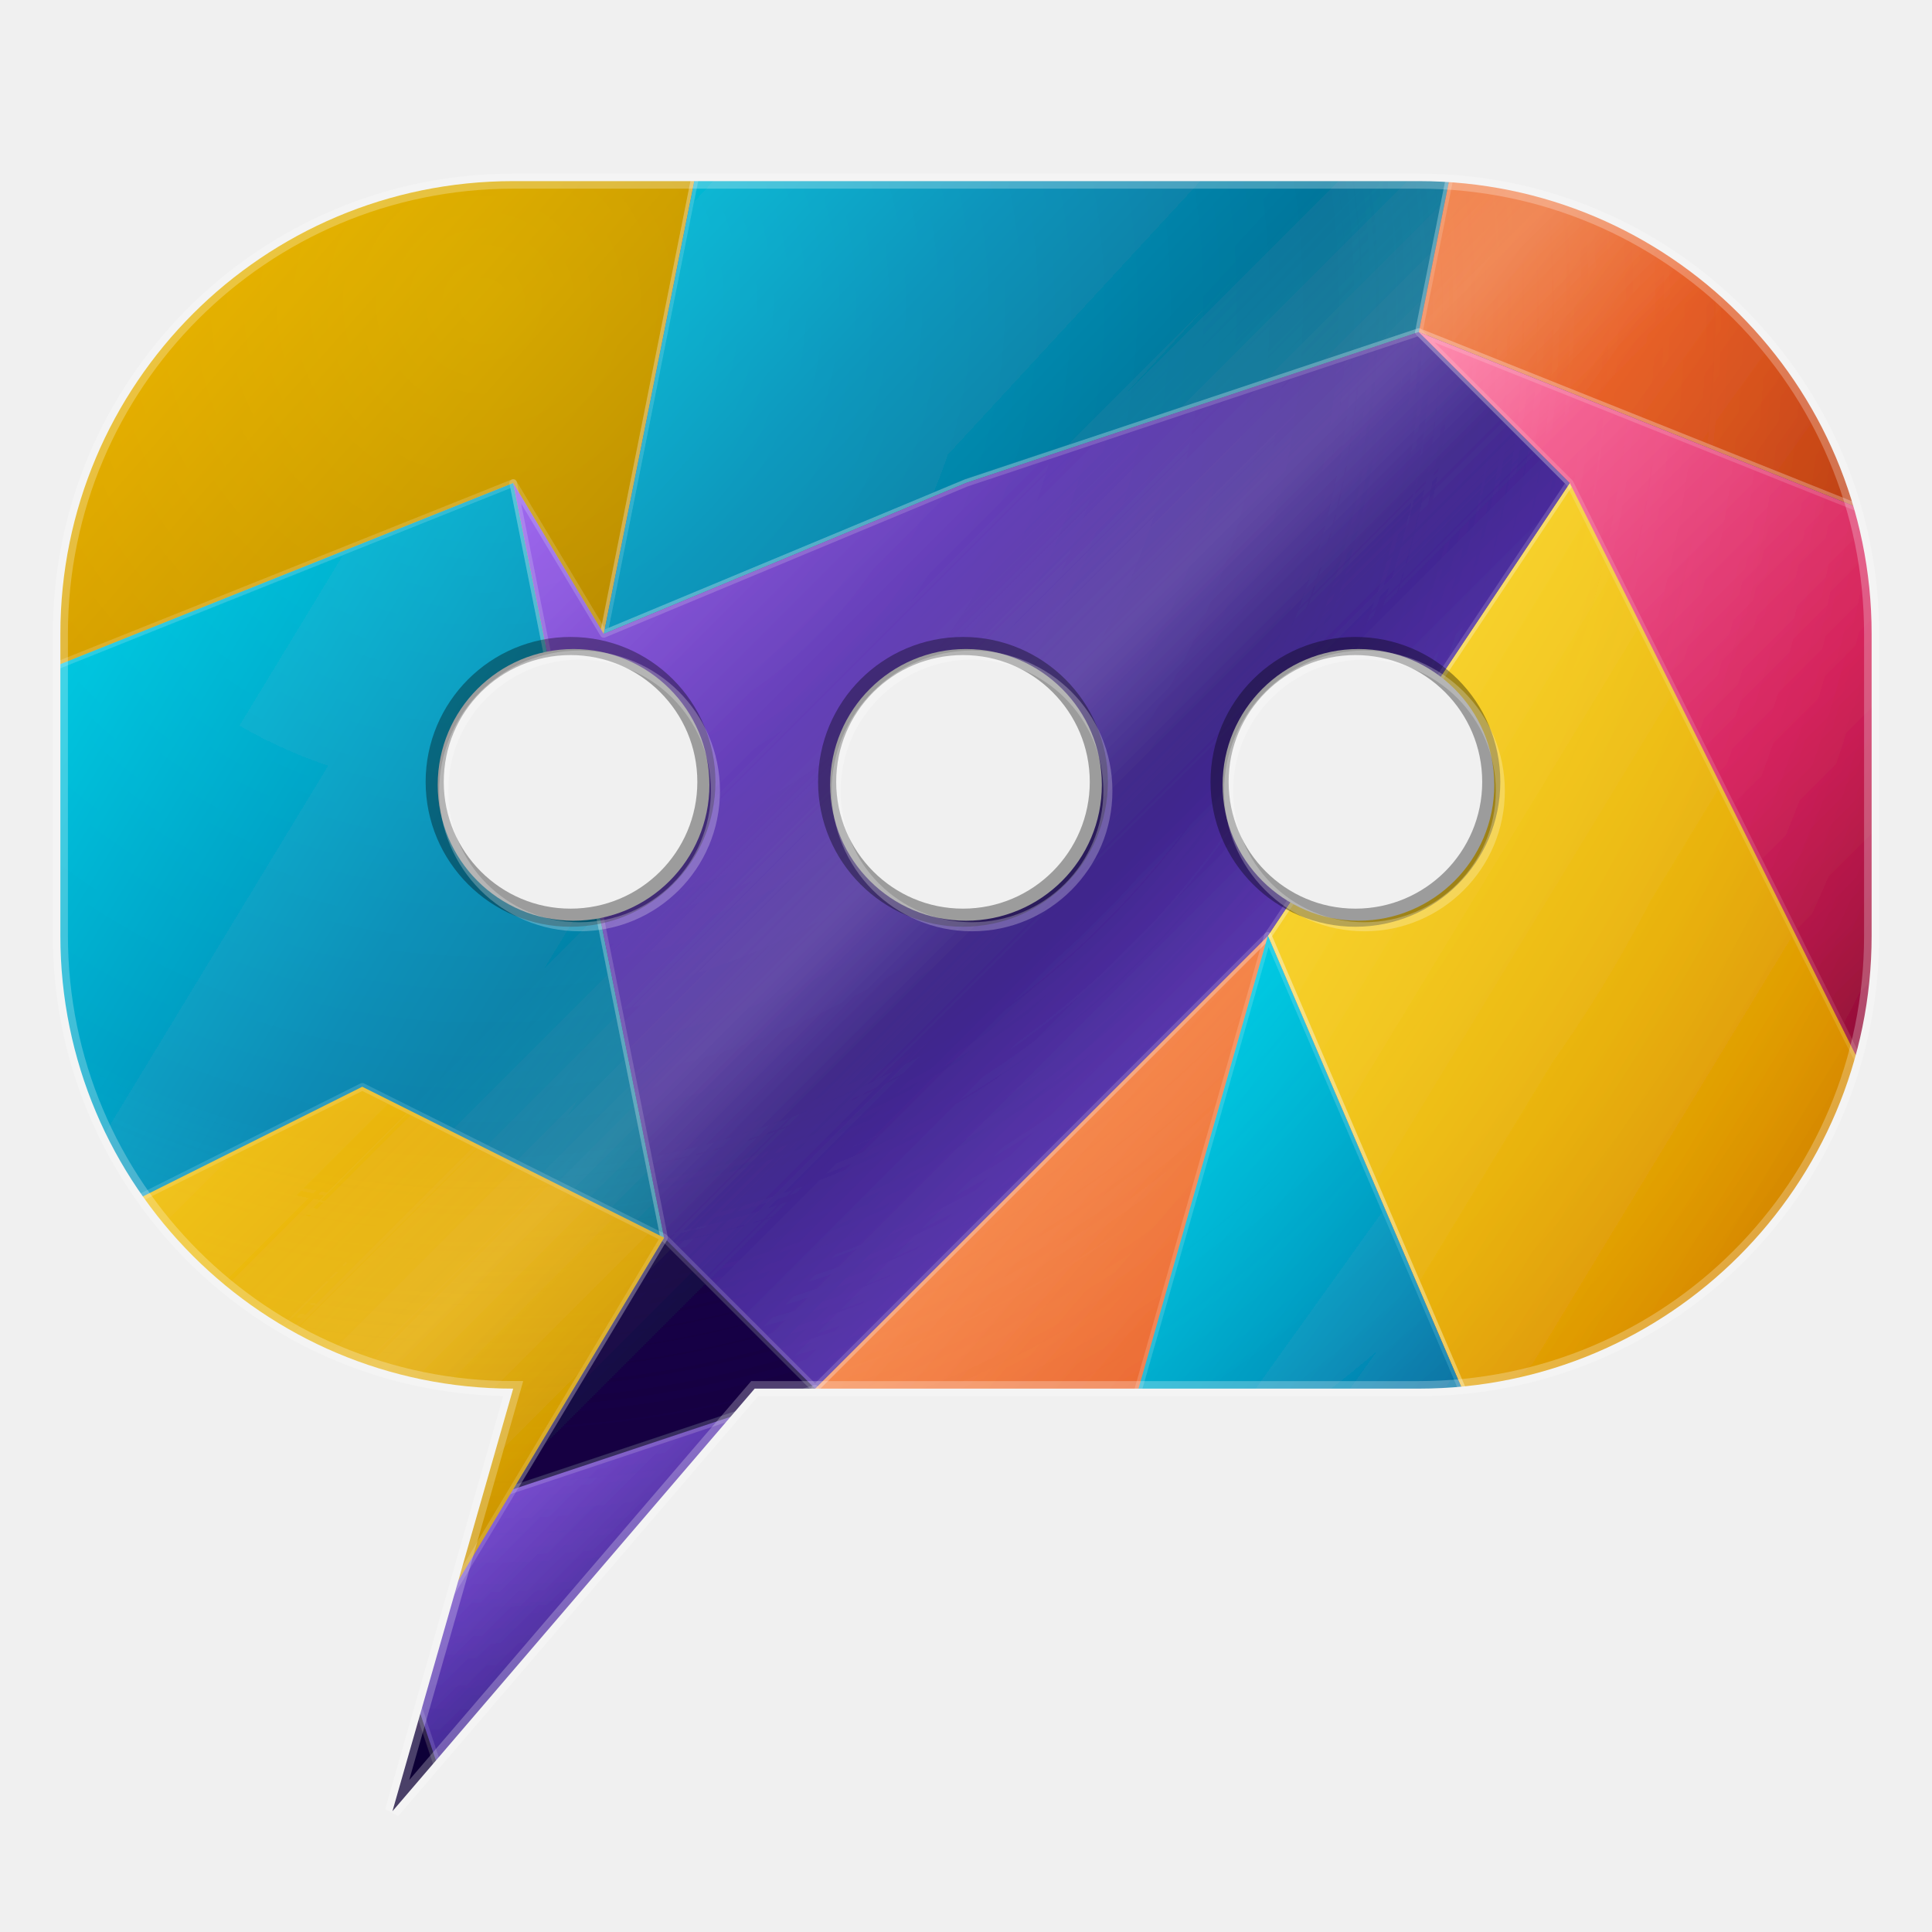
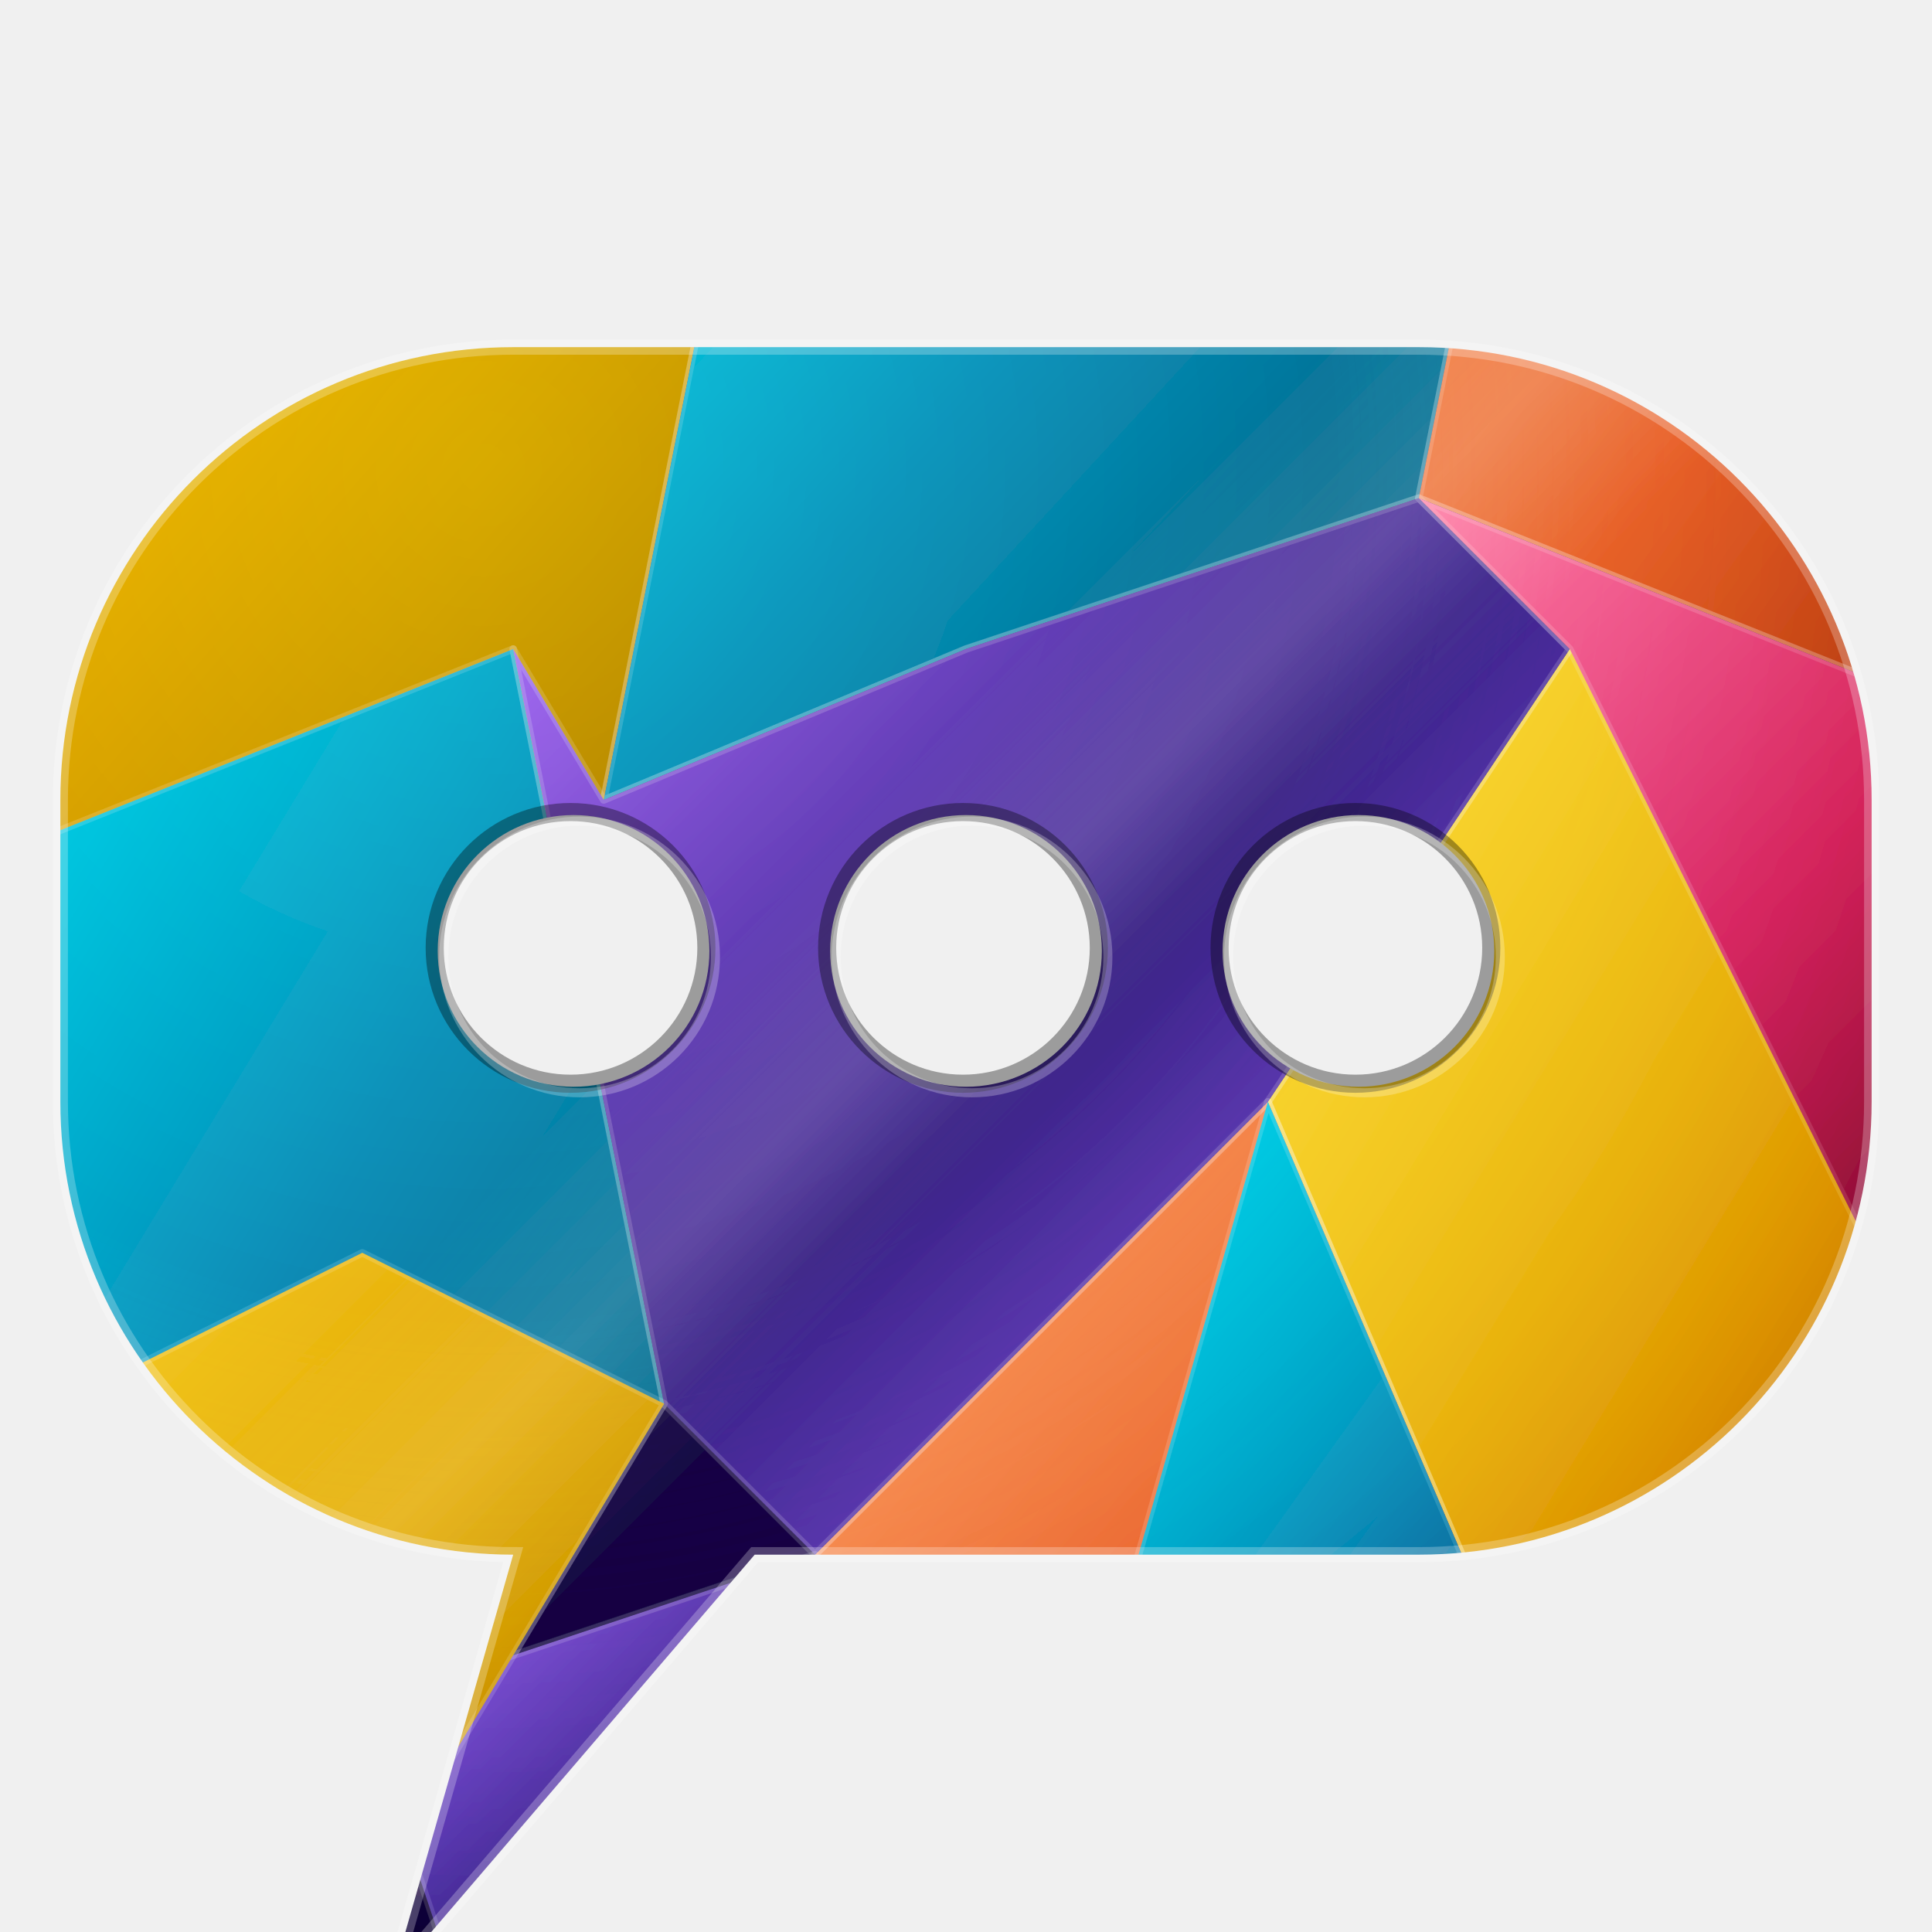
- <svg xmlns="http://www.w3.org/2000/svg" viewBox="80 140 640 640" width="100%" height="100%">
+ <svg xmlns="http://www.w3.org/2000/svg" viewBox="80 85 640 640" width="100%" height="100%">
  <defs>
    <filter id="drop-shadow" x="-30%" y="-30%" width="160%" height="160%">
      <feDropShadow dx="0" dy="25" stdDeviation="20" flood-color="#000000" flood-opacity="0.4" />
      <feDropShadow dx="0" dy="8" stdDeviation="8" flood-color="#000000" flood-opacity="0.2" />
    </filter>
    <filter id="brand-glow" x="-30%" y="-30%" width="160%" height="160%">
      <feGaussianBlur in="SourceAlpha" stdDeviation="25" result="blur" />
      <feColorMatrix type="matrix" values="         0 0 0 0 0.68         0 0 0 0 0.48         0 0 0 0 1.00         0 0 0 0.15 0       " in="blur" result="glow" />
      <feMerge>
        <feMergeNode in="glow" />
        <feMergeNode in="SourceGraphic" />
      </feMerge>
    </filter>
    <mask id="bubbleMask">
      <rect width="100%" height="100%" fill="black" />
      <path d="M 250 200                 L 550 200                 A 150 150 0 0 1 700 350                 L 700 450                 A 150 150 0 0 1 550 600                 L 330 600                 L 210 740                 L 250 600                 A 150 150 0 0 1 100 450                 L 100 350                 A 150 150 0 0 1 250 200 Z" fill="white" />
      <circle cx="270" cy="400" r="45" fill="black" />
      <circle cx="400" cy="400" r="45" fill="black" />
      <circle cx="530" cy="400" r="45" fill="black" />
    </mask>
    <linearGradient id="grad-yellow" x1="0%" y1="0%" x2="100%" y2="100%">
      <stop offset="0%" stop-color="#FFE03D" />
      <stop offset="50%" stop-color="#E2A600" />
      <stop offset="100%" stop-color="#9C6B00" />
    </linearGradient>
    <linearGradient id="grad-teal" x1="0%" y1="0%" x2="100%" y2="100%">
      <stop offset="0%" stop-color="#00F0FF" />
      <stop offset="50%" stop-color="#088BB5" />
      <stop offset="100%" stop-color="#004A66" />
    </linearGradient>
    <linearGradient id="grad-orange" x1="0%" y1="0%" x2="100%" y2="100%">
      <stop offset="0%" stop-color="#FFA066" />
      <stop offset="50%" stop-color="#E75D27" />
      <stop offset="100%" stop-color="#992C00" />
    </linearGradient>
    <linearGradient id="grad-pink" x1="0%" y1="0%" x2="100%" y2="100%">
      <stop offset="0%" stop-color="#FF759E" />
      <stop offset="50%" stop-color="#D82865" />
      <stop offset="100%" stop-color="#800435" />
    </linearGradient>
    <linearGradient id="grad-purple" x1="0%" y1="0%" x2="100%" y2="100%">
      <stop offset="0%" stop-color="#9D66FF" />
      <stop offset="50%" stop-color="#372083" />
      <stop offset="100%" stop-color="#9D66FF" />
    </linearGradient>
    <linearGradient id="gloss-grad" x1="0%" y1="0%" x2="0%" y2="100%">
      <stop offset="0%" stop-color="#ffffff" stop-opacity="0.25" />
      <stop offset="30%" stop-color="#ffffff" stop-opacity="0.10" />
      <stop offset="60%" stop-color="#ffffff" stop-opacity="0.0" />
      <stop offset="100%" stop-color="#ffffff" stop-opacity="0.0" />
    </linearGradient>
    <linearGradient id="sheen-grad" x1="0%" y1="0%" x2="100%" y2="100%">
      <stop offset="0%" stop-color="#ffffff" stop-opacity="0.0" />
      <stop offset="45%" stop-color="#ffffff" stop-opacity="0.0" />
      <stop offset="50%" stop-color="#ffffff" stop-opacity="0.15" />
      <stop offset="55%" stop-color="#ffffff" stop-opacity="0.0" />
      <stop offset="100%" stop-color="#ffffff" stop-opacity="0.0" />
    </linearGradient>
    <radialGradient id="light-overlay" cx="30%" cy="30%" r="70%">
      <stop offset="0%" stop-color="#ffffff" stop-opacity="0.2" />
      <stop offset="50%" stop-color="#ffffff" stop-opacity="0.0" />
      <stop offset="100%" stop-color="#000000" stop-opacity="0.45" />
    </radialGradient>
  </defs>
  <g mask="url(#bubbleMask)" filter="url(#drop-shadow) url(#brand-glow)">
    <rect width="800" height="800" fill="#140640" />
    <g stroke="#ffffff" stroke-width="2.5" stroke-opacity="0.15" stroke-linejoin="round">
      <polygon points="0,0 350,0 280,350 0,400" fill="url(#grad-yellow)" />
      <polygon points="350,0 600,0 550,250 400,300 280,350" fill="url(#grad-teal)" />
      <polygon points="600,0 800,0 800,350 550,250" fill="url(#grad-orange)" />
      <polygon points="800,350 800,800 650,800 500,450 600,300" fill="url(#grad-yellow)" />
      <polygon points="650,800 400,800 350,600 500,450" fill="url(#grad-orange)" />
      <polygon points="0,400 250,300 300,550 150,800 0,800" fill="url(#grad-teal)" />
      <polygon points="280,350 400,300 550,250 600,300 500,450 350,600 300,550 250,300" fill="url(#grad-purple)" />
      <polygon points="350,600 400,800 250,800 200,650" fill="url(#grad-purple)" />
      <polygon points="150,800 300,550 200,500 0,600" fill="url(#grad-yellow)" />
      <polygon points="550,250 800,350 700,500 600,300" fill="url(#grad-pink)" />
      <polygon points="500,450 650,800 400,800" fill="url(#grad-teal)" />
    </g>
    <rect width="800" height="800" fill="url(#light-overlay)" style="mix-blend-mode: overlay;" />
    <rect width="800" height="800" fill="url(#sheen-grad)" />
    <ellipse cx="400" cy="50" rx="600" ry="250" fill="url(#gloss-grad)" />
  </g>
  <g pointer-events="none">
    <path d="M 250 200               L 550 200               A 150 150 0 0 1 700 350               L 700 450               A 150 150 0 0 1 550 600               L 330 600               L 210 740               L 250 600               A 150 150 0 0 1 100 450               L 100 350               A 150 150 0 0 1 250 200 Z" fill="none" stroke="#ffffff" stroke-width="5" stroke-opacity="0.25" />
    <circle cx="270" cy="400" r="45" fill="none" stroke="#000000" stroke-width="6" stroke-opacity="0.35" transform="translate(-1, -1)" />
    <circle cx="400" cy="400" r="45" fill="none" stroke="#000000" stroke-width="6" stroke-opacity="0.35" transform="translate(-1, -1)" />
    <circle cx="530" cy="400" r="45" fill="none" stroke="#000000" stroke-width="6" stroke-opacity="0.35" transform="translate(-1, -1)" />
    <circle cx="270" cy="400" r="45" fill="none" stroke="#ffffff" stroke-width="3" stroke-opacity="0.25" transform="translate(2, 2)" />
    <circle cx="400" cy="400" r="45" fill="none" stroke="#ffffff" stroke-width="3" stroke-opacity="0.25" transform="translate(2, 2)" />
    <circle cx="530" cy="400" r="45" fill="none" stroke="#ffffff" stroke-width="3" stroke-opacity="0.25" transform="translate(2, 2)" />
  </g>
</svg>
